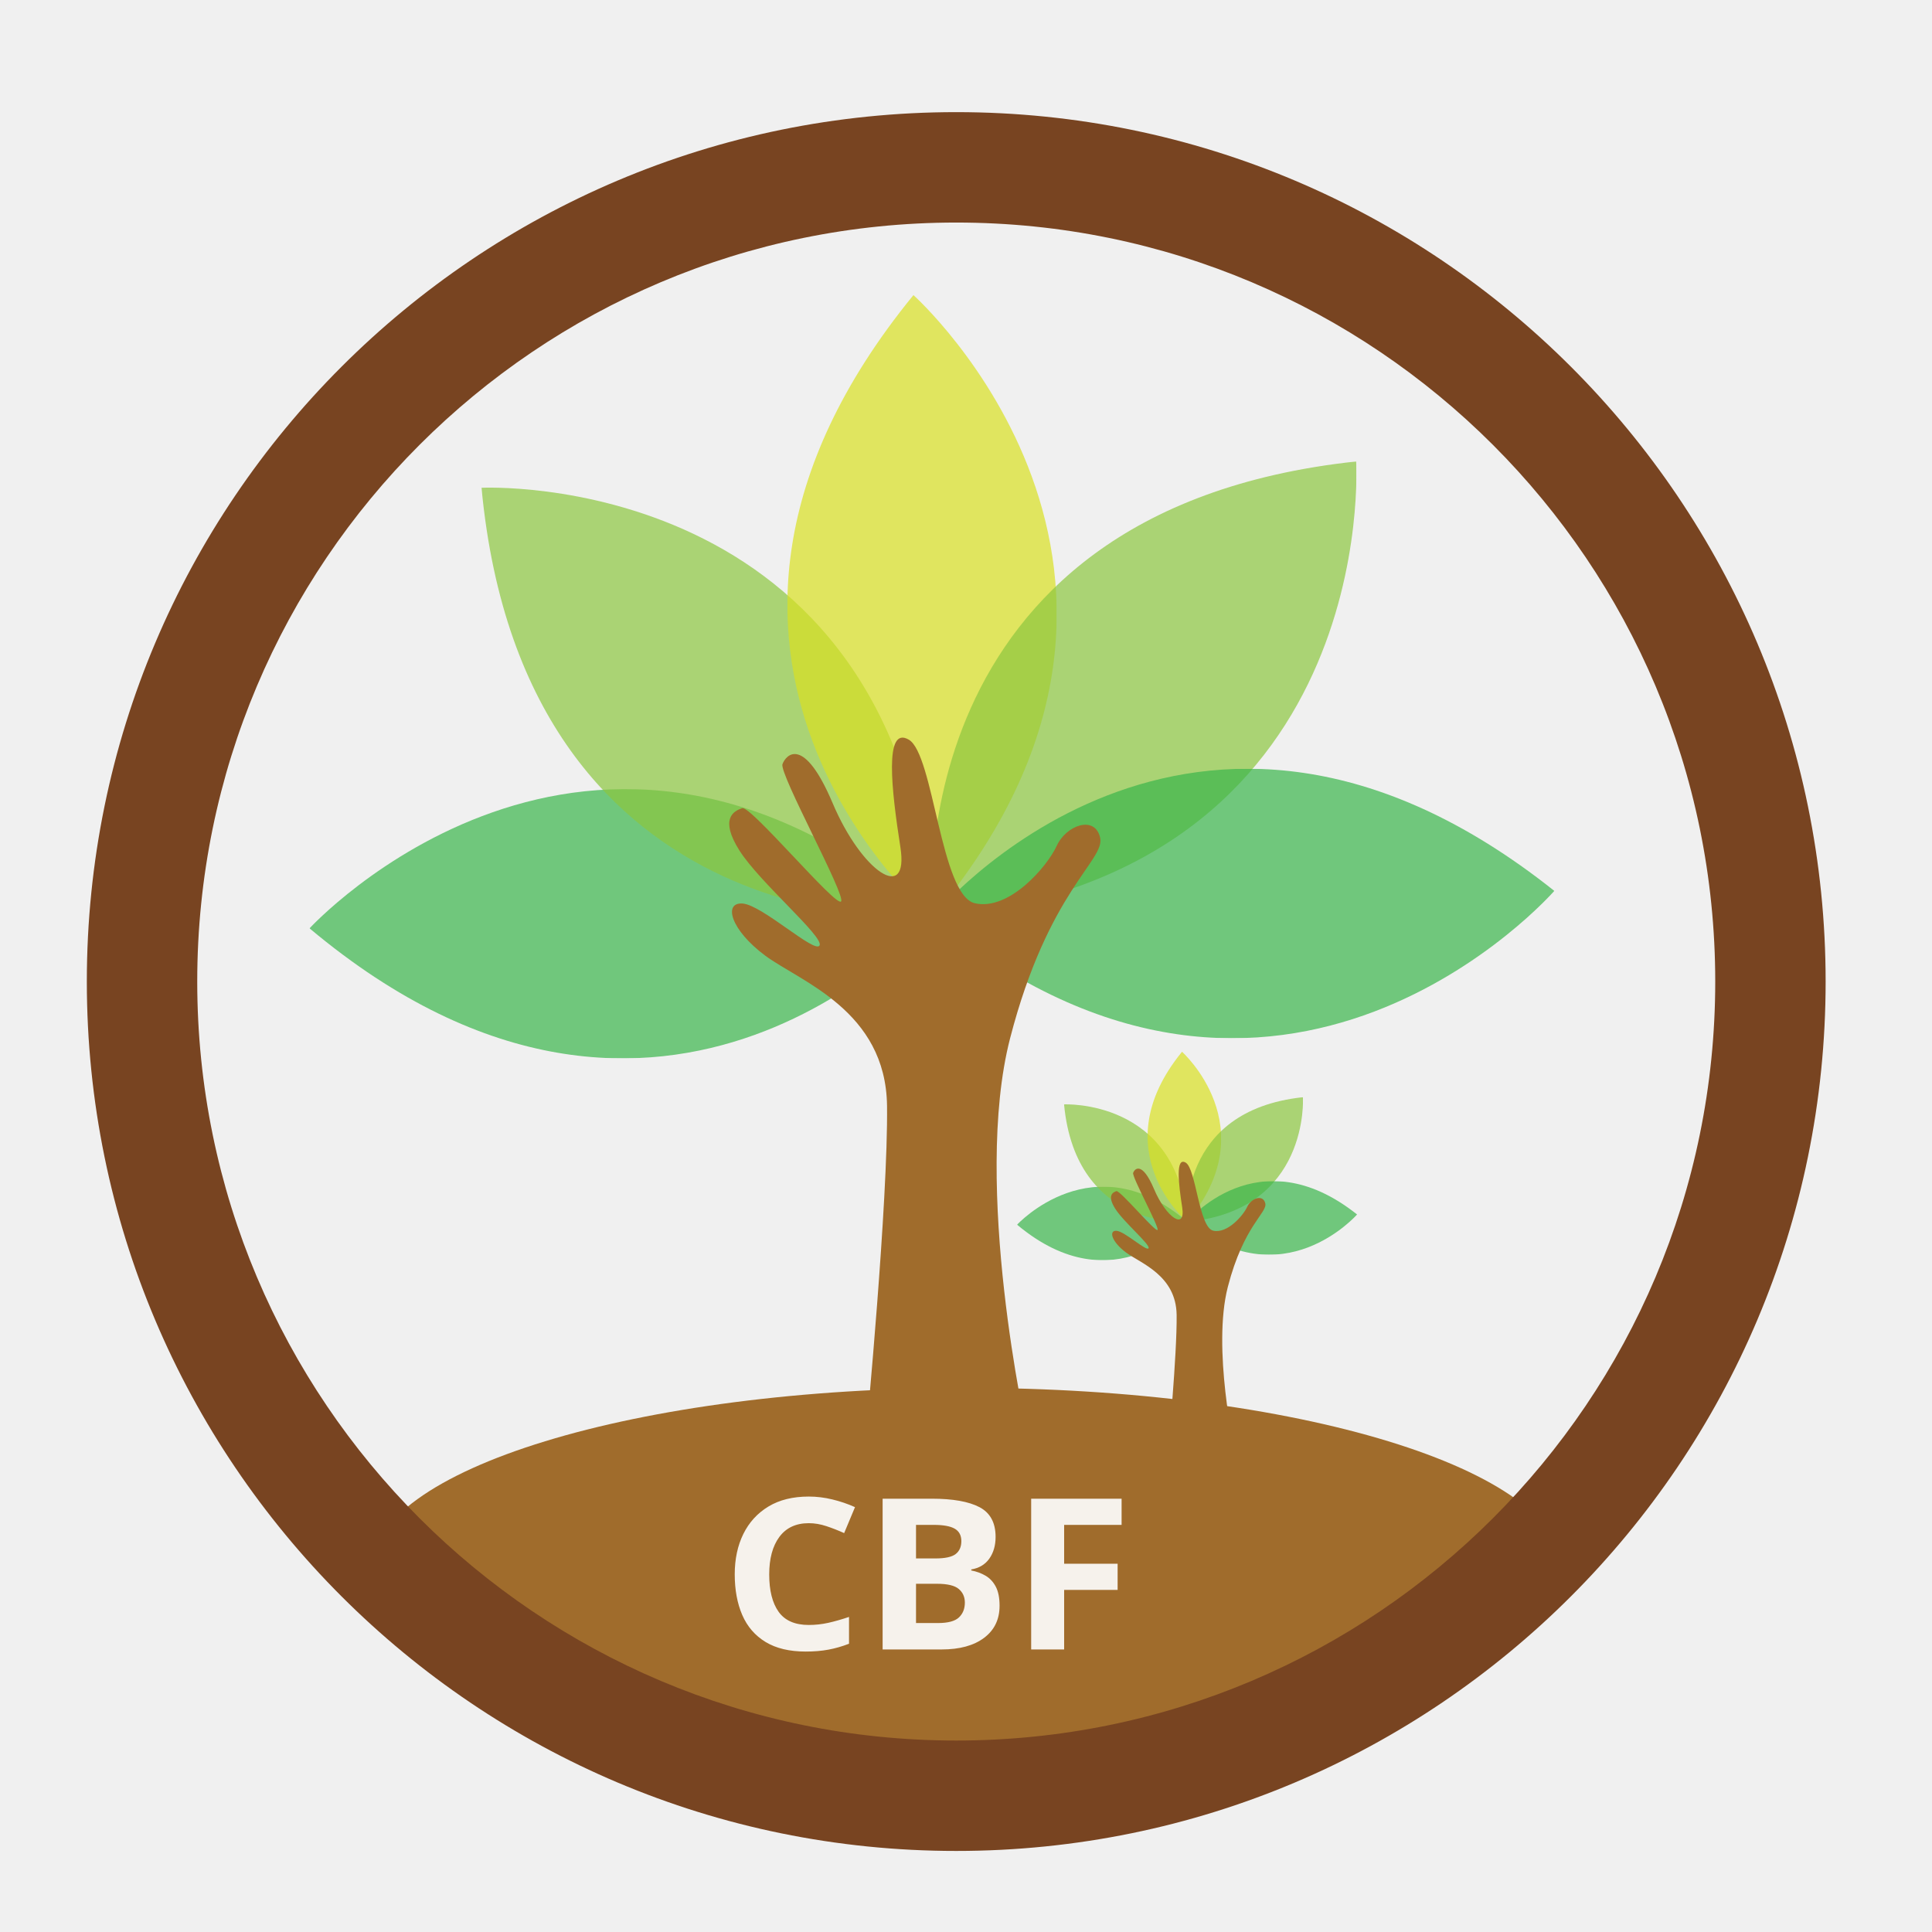
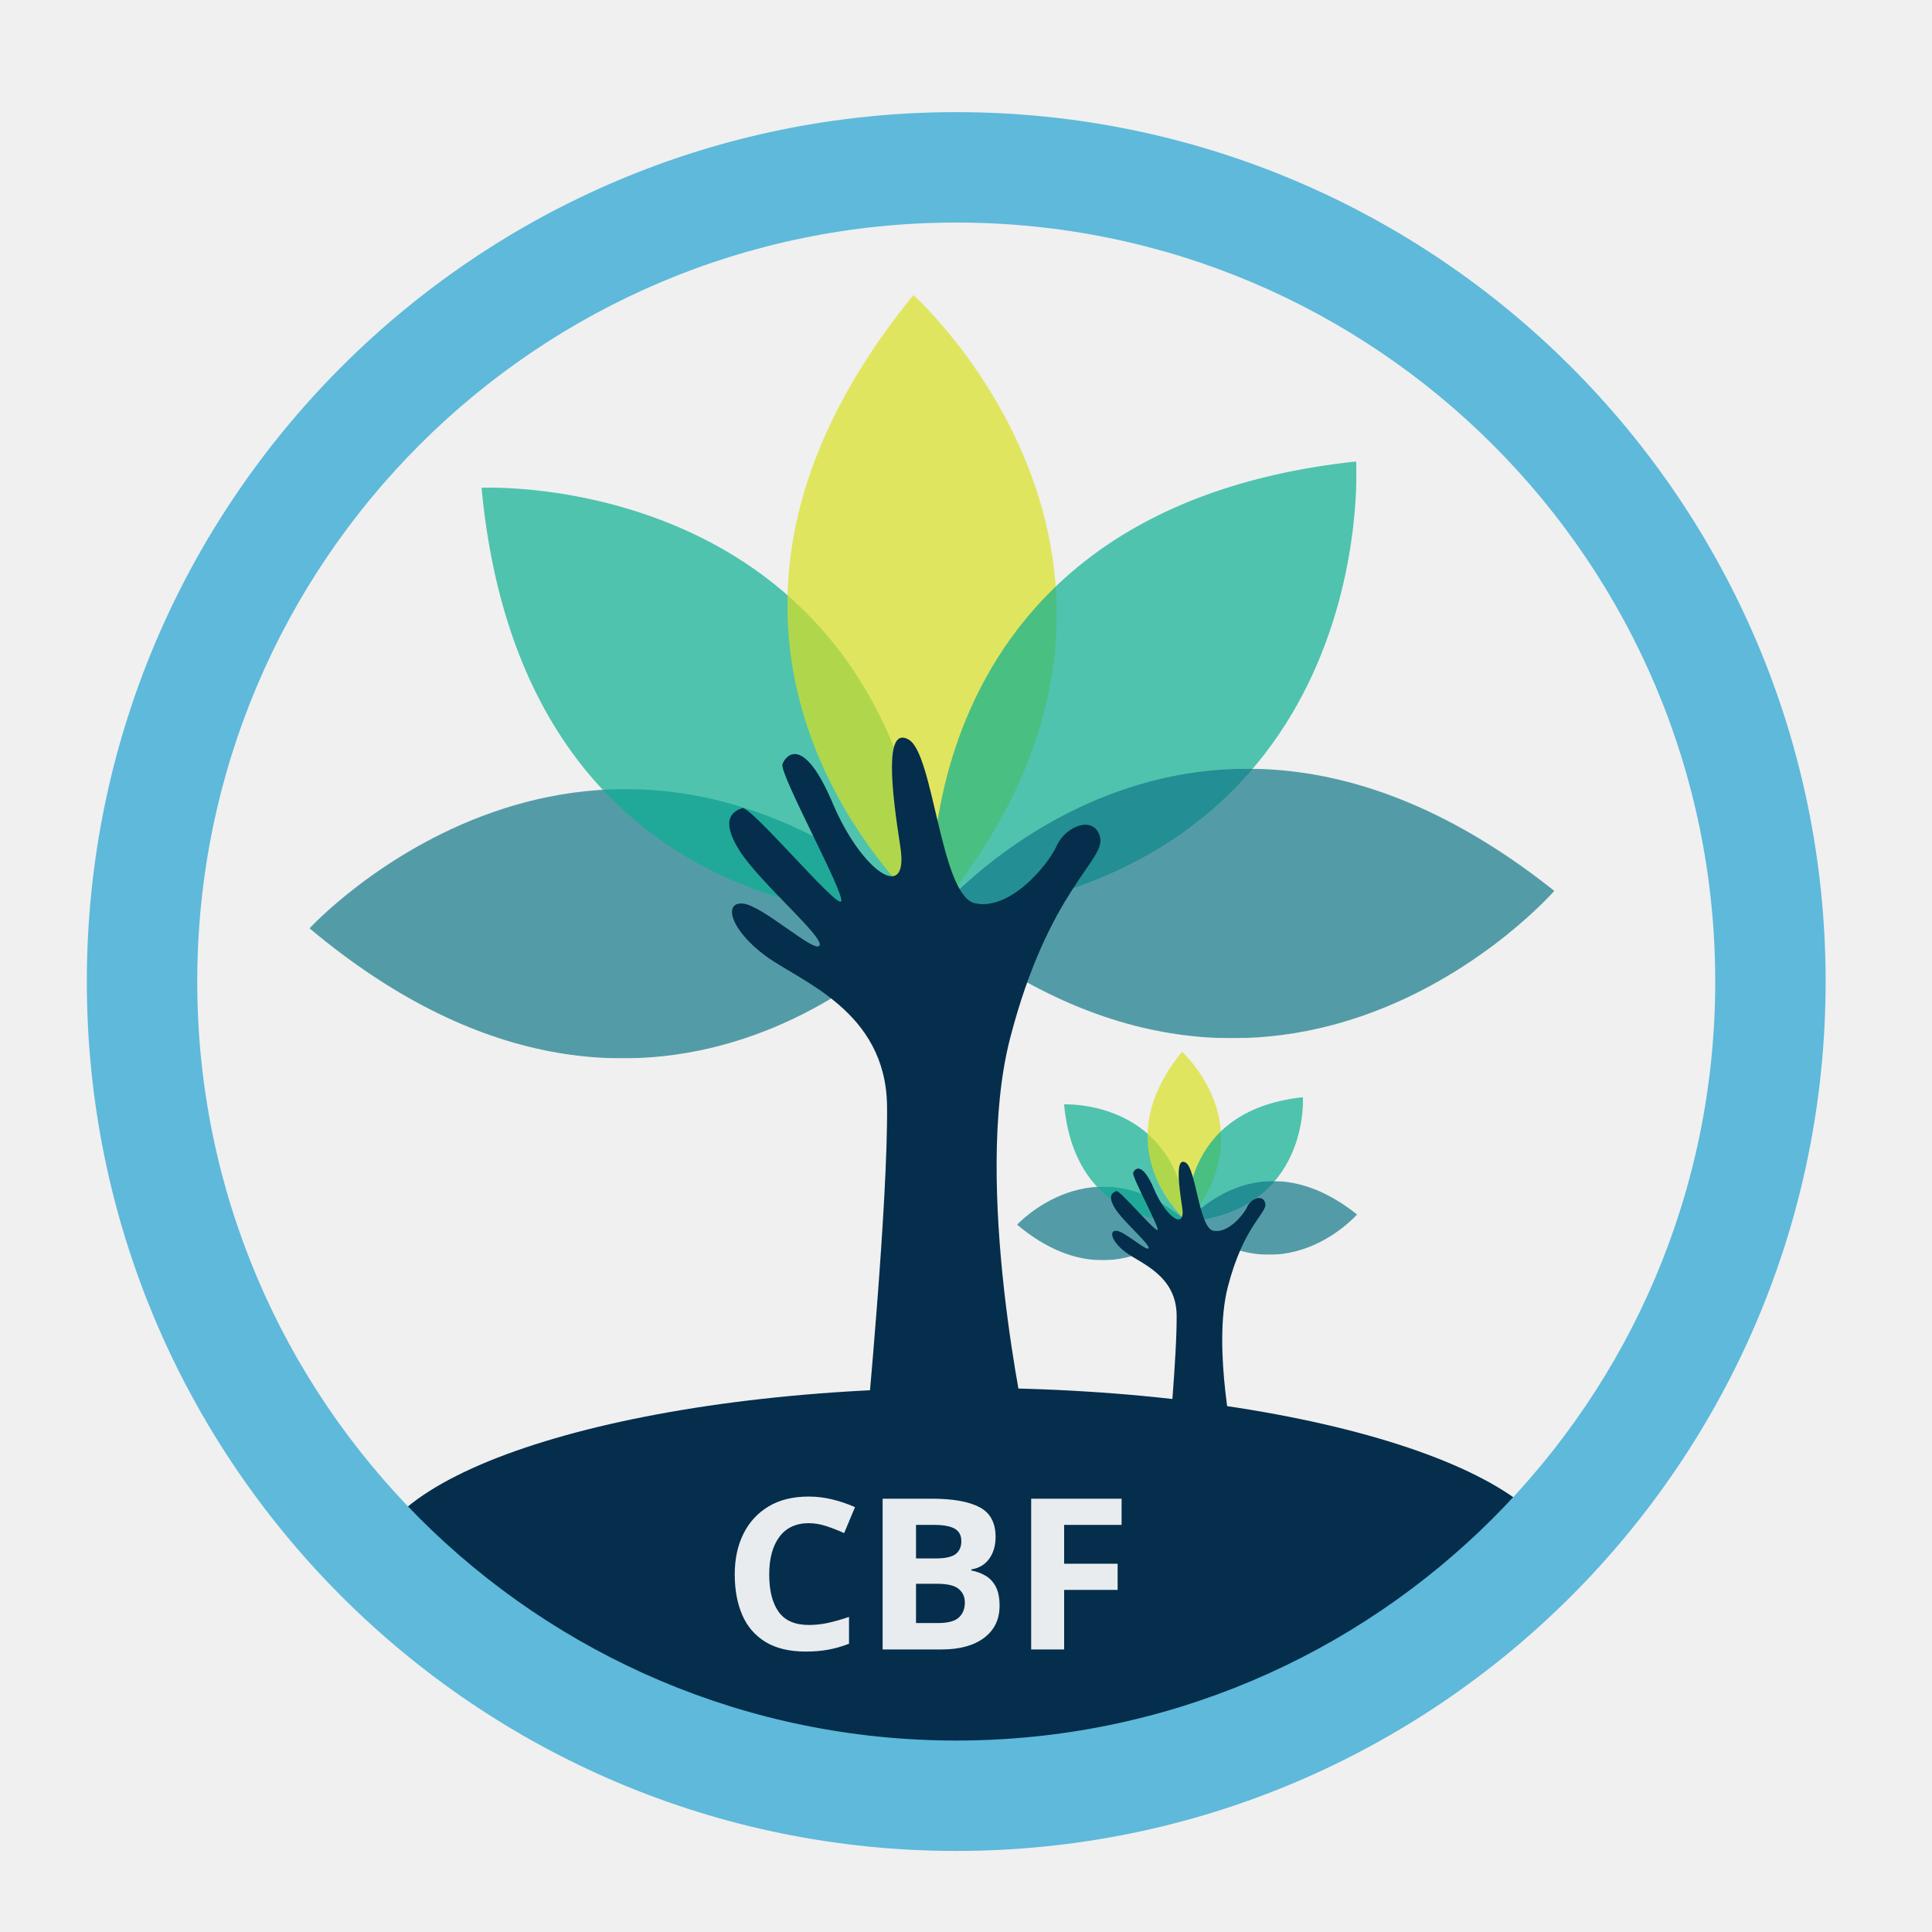
<svg xmlns="http://www.w3.org/2000/svg" height="1000" width="1000">
  <defs>
    <clipPath id="a" clipPathUnits="userSpaceOnUse">
      <path d="M94.323 439.739h65.886v-28.492H94.323v28.492z" />
    </clipPath>
    <clipPath id="b" clipPathUnits="userSpaceOnUse">
      <path d="M112.522 471.642h47.687v-45.548h-47.687v45.548z" />
    </clipPath>
    <clipPath id="c" clipPathUnits="userSpaceOnUse">
      <path d="M144.889 492.015h28.499v-65.866h-28.499v65.866z" />
    </clipPath>
    <clipPath id="d" clipPathUnits="userSpaceOnUse">
      <path d="M160.127 474.411h44.978v-48.262h-44.978v48.262z" />
    </clipPath>
    <clipPath id="e" clipPathUnits="userSpaceOnUse">
      <path d="M160.209 441.892h65.836v-28.515h-65.836v28.515z" />
    </clipPath>
    <clipPath id="f" clipPathUnits="userSpaceOnUse">
      <path d="M169.197 397.667h17.994v-7.781h-17.994v7.781z" />
    </clipPath>
    <clipPath id="g" clipPathUnits="userSpaceOnUse">
      <path d="M174.167 406.381h13.024V393.94h-13.024v12.441z" />
    </clipPath>
    <clipPath id="h" clipPathUnits="userSpaceOnUse">
      <path d="M183.007 411.945h7.783v-17.99h-7.783v17.99z" />
    </clipPath>
    <clipPath id="i" clipPathUnits="userSpaceOnUse">
      <path d="M187.169 407.138h12.283v-13.183h-12.283v13.183z" />
    </clipPath>
    <clipPath id="j" clipPathUnits="userSpaceOnUse">
      <path d="M187.191 398.256h17.98v-7.788h-17.98v7.788z" />
    </clipPath>
    <clipPath id="k" clipPathUnits="userSpaceOnUse">
      <path d="M358.421 500.281h141.41V358.872h-141.41v141.409z" />
    </clipPath>
  </defs>
  <g transform="matrix(1.25 0 0 -1.25 0 1000)">
-     <ellipse ry="75.505" rx="246.888" transform="scale(1 -1)" cy="-149.811" cx="400.294" fill="#a06c2c" fill-rule="evenodd" />
-     <g clip-path="url(#a)" opacity=".7" transform="translate(-240.914 -1247.47) scale(3.91304)">
-       <path d="M160.21 426.149s-28.184-32.753-65.887-1.143c0 0 29.706 32.372 65.886 1.143" fill="#39b54a" />
+     <path fill="#fff" fill-rule="evenodd" d="M-1119.386 843.734h1006.728V-62.322h-1006.728z" />
+     <ellipse ry="75.505" rx="246.888" transform="scale(1 -1)" cy="-149.811" cx="400.294" fill="#042e4b" fill-rule="evenodd" />
+     <g clip-path="url(#a)" opacity=".7" transform="translate(-240.914 -1247.47) scale(3.91304)" fill="#0f7887">
+       <path d="M160.21 426.149s-28.184-32.753-65.887-1.143c0 0 29.706 32.372 65.886 1.143" />
    </g>
-     <g clip-path="url(#b)" opacity=".7" transform="translate(-240.914 -1247.47) scale(3.91304)">
-       <path d="M160.21 426.149s-43.067-3.506-47.688 45.478c0 0 43.882 2.165 47.687-45.478" fill="#8cc63f" />
+     <g clip-path="url(#b)" opacity=".7" transform="translate(-240.914 -1247.47) scale(3.91304)" fill="#0aaf91">
+       <path d="M160.21 426.149s-43.067-3.506-47.688 45.478c0 0 43.882 2.165 47.687-45.478" />
    </g>
    <g clip-path="url(#c)" opacity=".7" transform="translate(-240.914 -1247.47) scale(3.91304)">
      <path d="M160.21 426.149s-33.11 27.763-1.982 65.866c0 0 32.747-29.291 1.981-65.866" fill="#d9e021" />
    </g>
-     <g clip-path="url(#d)" opacity=".7" transform="translate(-240.914 -1247.47) scale(3.91304)">
-       <path d="M160.21 426.149s-4.056 43.018 44.866 48.262c0 0 2.723-43.851-44.867-48.262" fill="#8cc63f" />
+     <g clip-path="url(#d)" opacity=".7" transform="translate(-240.914 -1247.47) scale(3.91304)" fill="#0aaf91">
+       <path d="M160.21 426.149s-4.056 43.018 44.866 48.262c0 0 2.723-43.851-44.867-48.262" />
    </g>
-     <g clip-path="url(#e)" opacity=".7" transform="translate(-240.914 -1247.47) scale(3.91304)">
-       <path d="M160.21 426.149s27.337 33.46 65.834 2.82c0 0-28.872-33.118-65.835-2.82" fill="#39b54a" />
+     <g clip-path="url(#e)" opacity=".7" transform="translate(-240.914 -1247.47) scale(3.91304)" fill="#0f7887">
+       <path d="M160.21 426.149s27.337 33.46 65.834 2.82c0 0-28.872-33.118-65.835-2.82" />
    </g>
-     <path d="M425.171 207.226s-22.703 101.724-6.906 162.865c15.809 61.157 39.42 73.651 37.275 83.062-2.148 9.403-14.051 5.193-17.976-3.408-3.94-8.593-19.734-27.012-33.903-23.756-14.177 3.236-17.021 61.72-27.34 67.73-10.303 6.011-7.141-21.04-3.49-44.514 3.654-23.47-16.056-10.12-28.022 18.164-11.962 28.268-19.35 20.168-20.802 16.22-1.447-3.948 26.417-54.505 24.253-56.868-2.156-2.36-37.404 39.772-40.91 38.637-3.514-1.135-9.517-4.308-1.159-17.542 8.366-13.219 34.952-35.644 33.187-39.291-1.784-3.651-23.752 16.736-31.872 17.342-8.12.595-5.02-10.917 9.388-21.6 14.411-10.686 49.906-22.687 50.407-62.139.474-39.49-8.589-134.902-8.589-134.902h66.46z" fill="#a06c2c" />
-     <g clip-path="url(#f)" opacity=".7" transform="translate(-240.914 -1247.47) scale(3.91304)">
-       <path d="M187.191 393.955s-7.698-8.944-17.995-.31c0 0 8.113 8.84 17.995.31" fill="#39b54a" />
+     <path d="M425.171 207.226s-22.703 101.724-6.906 162.865c15.809 61.157 39.42 73.651 37.275 83.062-2.148 9.403-14.051 5.193-17.976-3.408-3.94-8.593-19.734-27.012-33.903-23.756-14.177 3.236-17.021 61.72-27.34 67.73-10.303 6.011-7.141-21.04-3.49-44.514 3.654-23.47-16.056-10.12-28.022 18.164-11.962 28.268-19.35 20.168-20.802 16.22-1.447-3.948 26.417-54.505 24.253-56.868-2.156-2.36-37.404 39.772-40.91 38.637-3.514-1.135-9.517-4.308-1.159-17.542 8.366-13.219 34.952-35.644 33.187-39.291-1.784-3.651-23.752 16.736-31.872 17.342-8.12.595-5.02-10.917 9.388-21.6 14.411-10.686 49.906-22.687 50.407-62.139.474-39.49-8.589-134.902-8.589-134.902h66.46z" fill="#042e4b" />
+     <g clip-path="url(#f)" opacity=".7" transform="translate(-240.914 -1247.47) scale(3.91304)" fill="#107887">
+       <path d="M187.191 393.955s-7.698-8.944-17.995-.31c0 0 8.113 8.84 17.995.31" />
    </g>
-     <g clip-path="url(#g)" opacity=".7" transform="translate(-240.914 -1247.47) scale(3.91304)">
-       <path d="M187.191 393.955s-11.763-.957-13.025 12.422c0 0 11.985.59 13.025-12.422" fill="#8cc63f" />
+     <g clip-path="url(#g)" opacity=".7" transform="translate(-240.914 -1247.47) scale(3.91304)" fill="#0aaf91">
+       <path d="M187.191 393.955s-11.763-.957-13.025 12.422c0 0 11.985.59 13.025-12.422" />
    </g>
    <g clip-path="url(#h)" opacity=".7" transform="translate(-240.914 -1247.47) scale(3.91304)">
      <path d="M187.191 393.955s-9.043 7.584-.542 17.99c0 0 8.944-8 .542-17.99" fill="#d9e021" />
    </g>
-     <g clip-path="url(#i)" opacity=".7" transform="translate(-240.914 -1247.47) scale(3.91304)">
-       <path d="M187.191 393.955s-1.108 11.75 12.253 13.183c0 0 .744-11.978-12.253-13.183" fill="#8cc63f" />
+     <g clip-path="url(#i)" opacity=".7" transform="translate(-240.914 -1247.47) scale(3.91304)" fill="#0aaf91">
+       <path d="M187.191 393.955s-1.108 11.75 12.253 13.183c0 0 .744-11.978-12.253-13.183" />
    </g>
-     <g clip-path="url(#j)" opacity=".7" transform="translate(-240.914 -1247.47) scale(3.91304)">
-       <path d="M187.191 393.955s7.466 9.14 17.98.772c0 0-7.886-9.045-17.98-.772" fill="#39b54a" />
+     <g clip-path="url(#j)" opacity=".7" transform="translate(-240.914 -1247.47) scale(3.91304)" fill="#107887">
+       <path d="M187.191 393.955s7.466 9.14 17.98.772c0 0-7.886-9.045-17.98-.772" />
    </g>
-     <path d="M511.296 199.4s-9.446 42.316-2.872 67.747c6.574 25.438 16.396 30.647 15.507 34.56-.896 3.913-5.85 2.16-7.481-1.42-1.64-3.57-8.21-11.235-14.103-9.885-5.897 1.35-7.082 25.681-11.375 28.178-4.285 2.504-2.966-8.75-1.452-18.513 1.522-9.767-6.675-4.218-11.653 7.548-4.977 11.763-8.049 8.394-8.652 6.75-.606-1.64 10.988-22.676 10.088-23.654-.9-.982-15.558 16.54-17.022 16.067-1.46-.47-3.96-1.796-.48-7.294 3.482-5.502 14.54-14.83 13.804-16.345-.743-1.518-9.88 6.965-13.257 7.212-3.377.246-2.086-4.535 3.905-8.98 5.995-4.446 20.759-9.439 20.966-25.85.2-16.427-3.572-56.12-3.572-56.12h27.65z" fill="#a06c2c" />
+     <path d="M511.296 199.4s-9.446 42.316-2.872 67.747c6.574 25.438 16.396 30.647 15.507 34.56-.896 3.913-5.85 2.16-7.481-1.42-1.64-3.57-8.21-11.235-14.103-9.885-5.897 1.35-7.082 25.681-11.375 28.178-4.285 2.504-2.966-8.75-1.452-18.513 1.522-9.767-6.675-4.218-11.653 7.548-4.977 11.763-8.049 8.394-8.652 6.75-.606-1.64 10.988-22.676 10.088-23.654-.9-.982-15.558 16.54-17.022 16.067-1.46-.47-3.96-1.796-.48-7.294 3.482-5.502 14.54-14.83 13.804-16.345-.743-1.518-9.88 6.965-13.257 7.212-3.377.246-2.086-4.535 3.905-8.98 5.995-4.446 20.759-9.439 20.966-25.85.2-16.427-3.572-56.12-3.572-56.12h27.65z" fill="#042e4b" />
    <text transform="scale(1.0232 -.97732)" y="-119.711" x="292.153" style="line-height:125%;-inkscape-font-specification:Cinzel" font-weight="400" font-size="89.461" font-family="Cinzel" letter-spacing="0" word-spacing="0" fill="#fff" fill-opacity=".91">
      <tspan style="-inkscape-font-specification:'Cinzel Bold'" y="-119.711" x="292.153" font-weight="700">CBF</tspan>
    </text>
-     <g clip-path="url(#k)" transform="matrix(5.09158 0 0 5.09164 -1788.974 -1793.69)" fill="#784421">
+     <g clip-path="url(#k)" transform="matrix(5.09158 0 0 5.09164 -1788.974 -1793.69)" fill="#5eb9db">
      <path d="M429.126 367.852c-34.09 0-61.726 27.635-61.726 61.725s27.636 61.726 61.726 61.726 61.727-27.636 61.727-61.726-27.637-61.725-61.727-61.725m0 132.43c-39.049 0-70.705-31.656-70.705-70.705 0-39.05 31.656-70.704 70.705-70.704s70.705 31.655 70.705 70.704c0 39.049-31.656 70.705-70.705 70.705" fill-rule="evenodd" />
    </g>
  </g>
</svg>
